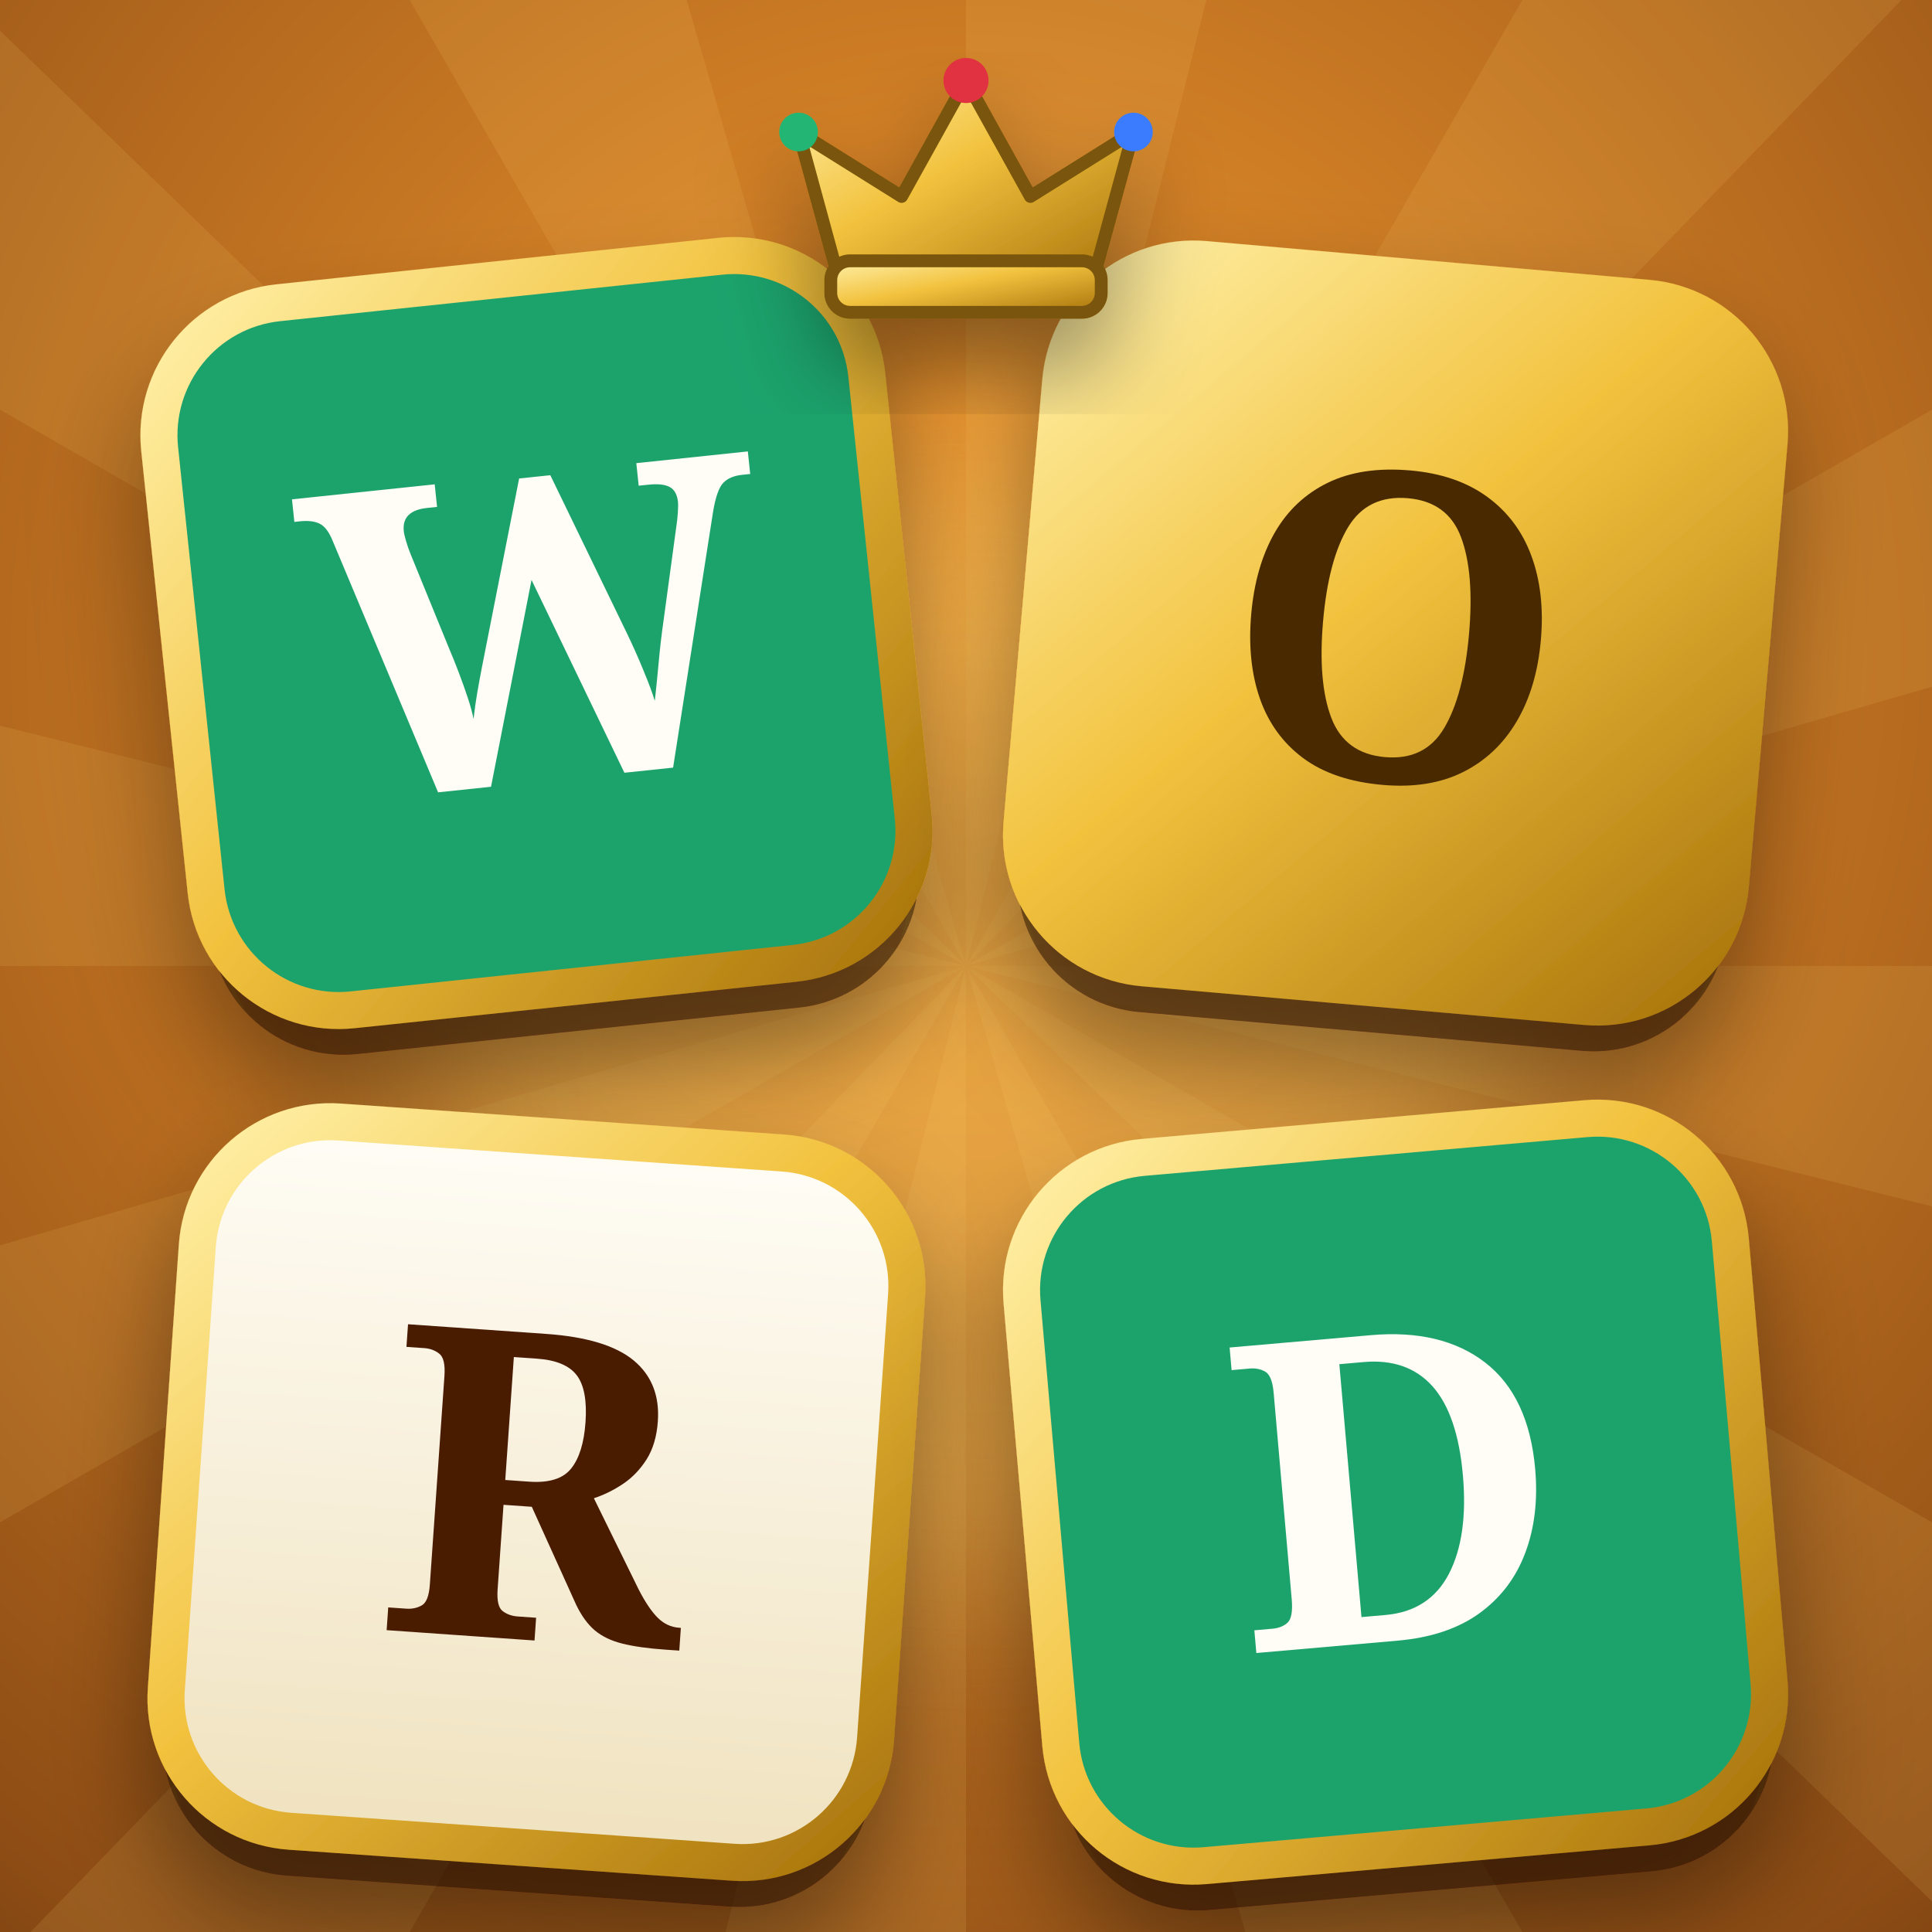
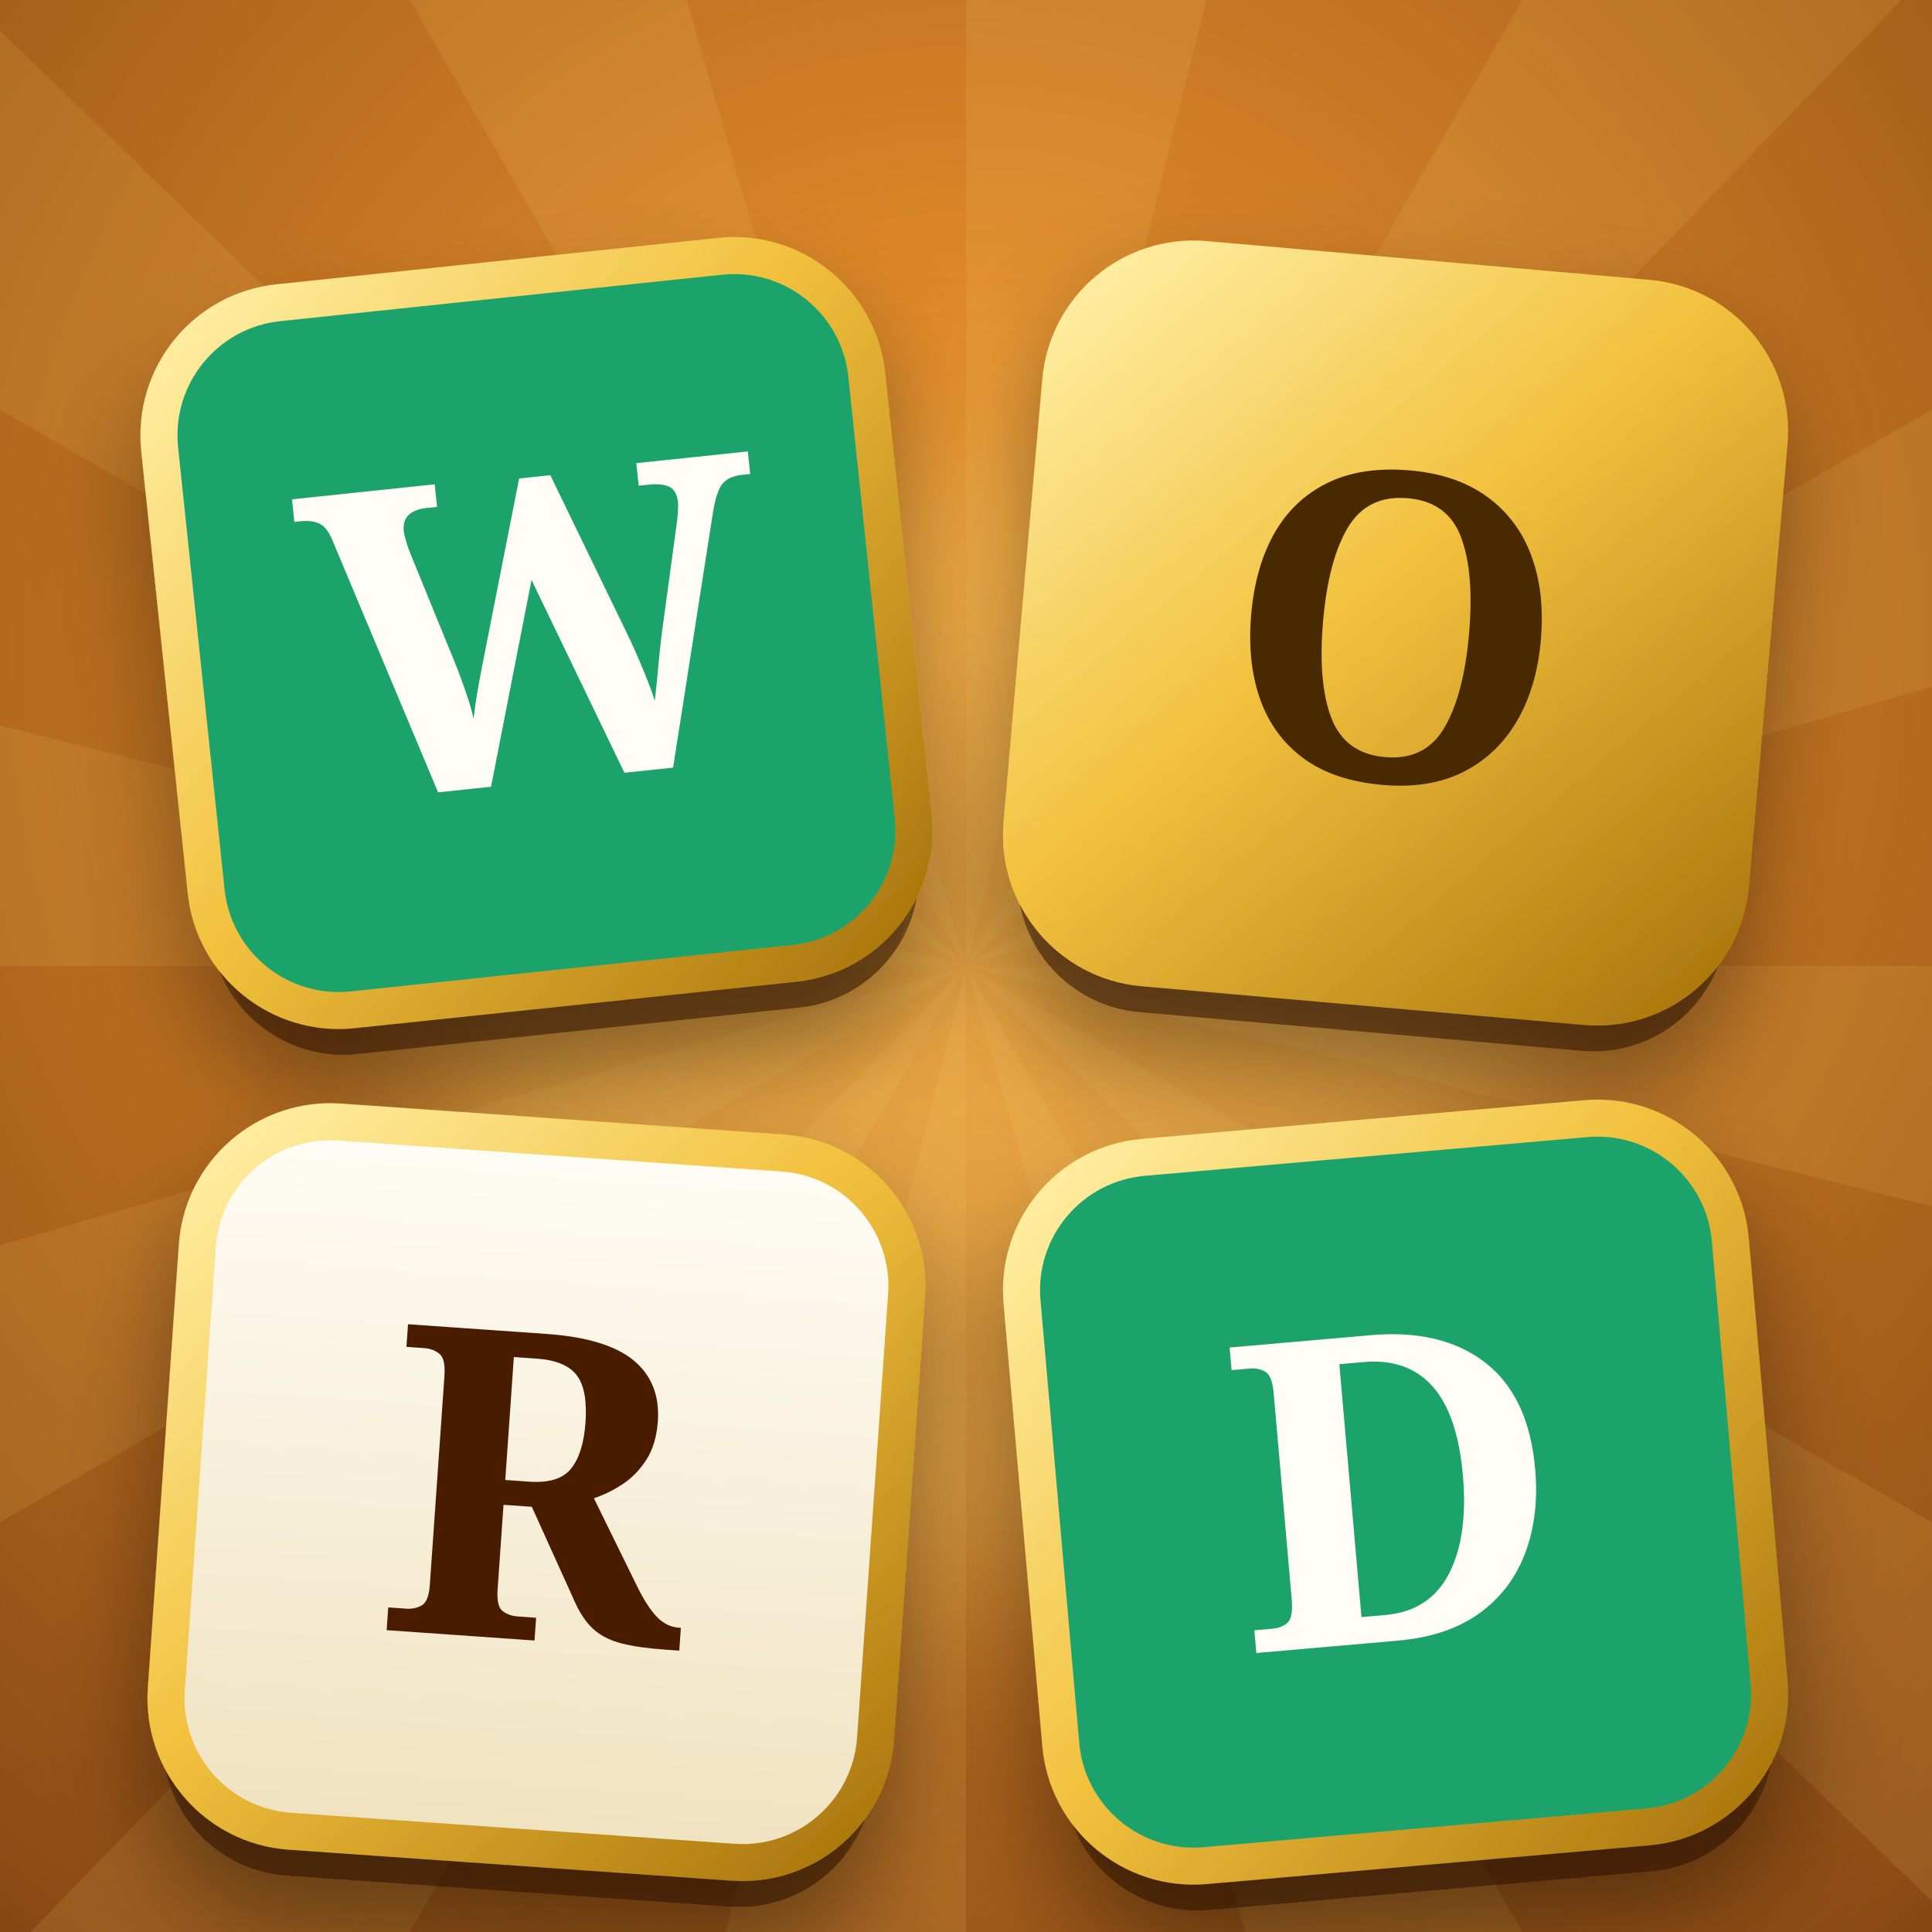
<svg xmlns="http://www.w3.org/2000/svg" viewBox="0 0 240 240" preserveAspectRatio="xMidYMin slice">
  <defs>
    <g id="rcg-rays">
      <polygon points="120,120 340,120 333,173" />
      <polygon points="120,120 311,230 278,273" />
      <polygon points="120,120 230,311 181,331" />
      <polygon points="120,120 120,340 67,333" />
      <polygon points="120,120 10,311 -33,278" />
      <polygon points="120,120 -71,230 -91,181" />
      <polygon points="120,120 -100,120 -93,67" />
      <polygon points="120,120 -71,10 -38,-33" />
      <polygon points="120,120 10,-71 59,-91" />
      <polygon points="120,120 120,-100 173,-93" />
      <polygon points="120,120 230,-71 273,-38" />
      <polygon points="120,120 311,10 331,59" />
-     </g>
-     <g id="rcg-crown">
-       <polygon points="-20,10 -26,-12 -10,-2 0,-20 10,-2 26,-12 20,10" fill="url(#rcg-gold)" stroke="#7A5508" stroke-width="2" stroke-linejoin="round" />
-       <rect x="-21" y="8" width="42" height="8" rx="3" fill="url(#rcg-gold)" stroke="#7A5508" stroke-width="2" />
-       <circle cx="0" cy="-20" r="3.5" fill="#E0303F" />
-       <circle cx="-26" cy="-12" r="3" fill="#22B573" />
-       <circle cx="26" cy="-12" r="3" fill="#3B7BFF" />
    </g>
    <filter id="rcg-shadow" x="-40%" y="-40%" width="180%" height="180%">
      <feDropShadow dx="0" dy="8" stdDeviation="7" flood-color="#000" flood-opacity="0.4" />
    </filter>
    <filter id="rcg-glow" x="-60%" y="-60%" width="220%" height="220%">
      <feGaussianBlur stdDeviation="11" />
    </filter>
    <linearGradient id="rcg-gold" x1="0" y1="0" x2="1" y2="1">
      <stop offset="0" stop-color="#FFF0A8" />
      <stop offset="0.45" stop-color="#F2C23E" />
      <stop offset="1" stop-color="#A8740C" />
    </linearGradient>
    <radialGradient id="rcg-ruby" cx="0.5" cy="0.4" r="0.8">
      <stop offset="0" stop-color="#E8394A" />
      <stop offset="1" stop-color="#3E0410" />
    </radialGradient>
    <radialGradient id="rcg-emerald" cx="0.5" cy="0.4" r="0.8">
      <stop offset="0" stop-color="#2FBF7A" />
      <stop offset="1" stop-color="#053A24" />
    </radialGradient>
    <radialGradient id="rcg-sapphire" cx="0.5" cy="0.4" r="0.8">
      <stop offset="0" stop-color="#3E7BFF" />
      <stop offset="1" stop-color="#0A1D5C" />
    </radialGradient>
    <radialGradient id="rcg-amethyst" cx="0.5" cy="0.4" r="0.8">
      <stop offset="0" stop-color="#A65BEA" />
      <stop offset="1" stop-color="#2A0A4A" />
    </radialGradient>
    <radialGradient id="rcg-citrine" cx="0.5" cy="0.4" r="0.8">
      <stop offset="0" stop-color="#F59A2E" />
      <stop offset="1" stop-color="#4A1A04" />
    </radialGradient>
    <radialGradient id="rcg-onyx" cx="0.5" cy="0.4" r="0.8">
      <stop offset="0" stop-color="#4E4757" />
      <stop offset="1" stop-color="#0B090D" />
    </radialGradient>
    <linearGradient id="rcg-ivory" x1="0" y1="0" x2="0" y2="1">
      <stop offset="0" stop-color="#FFFDF6" />
      <stop offset="1" stop-color="#F0E2BF" />
    </linearGradient>
    <linearGradient id="rcg-snake" x1="0" y1="0" x2="1" y2="1">
      <stop offset="0" stop-color="#8CF0B4" />
      <stop offset="1" stop-color="#14894A" />
    </linearGradient>
    <radialGradient id="rcg-sph-gold" cx="0.35" cy="0.3" r="0.8">
      <stop offset="0" stop-color="#FFF6C4" />
      <stop offset="0.45" stop-color="#F2C23E" />
      <stop offset="1" stop-color="#8F600A" />
    </radialGradient>
    <radialGradient id="rcg-sph-red" cx="0.35" cy="0.3" r="0.8">
      <stop offset="0" stop-color="#FFB0A8" />
      <stop offset="0.45" stop-color="#E8394A" />
      <stop offset="1" stop-color="#8A0F20" />
    </radialGradient>
    <radialGradient id="rcg-sph-blue" cx="0.35" cy="0.3" r="0.8">
      <stop offset="0" stop-color="#C2DCFF" />
      <stop offset="0.45" stop-color="#3B7BFF" />
      <stop offset="1" stop-color="#173C9E" />
    </radialGradient>
    <linearGradient id="rcg-gold-u" gradientUnits="userSpaceOnUse" x1="0" y1="0" x2="240" y2="240">
      <stop offset="0" stop-color="#FFF0A8" />
      <stop offset="0.5" stop-color="#F2C23E" />
      <stop offset="1" stop-color="#C08A12" />
    </linearGradient>
    <radialGradient id="rcg-vig" cx="0.5" cy="0.45" r="0.72">
      <stop offset="0.62" stop-color="#000" stop-opacity="0" />
      <stop offset="1" stop-color="#000" stop-opacity="0.32" />
    </radialGradient>
    <pattern id="rcg-scales" width="7" height="6" patternUnits="userSpaceOnUse" patternTransform="rotate(-30)">
      <path d="M 0 6 Q 3.5 1 7 6" fill="none" stroke="#0B4A28" stroke-width="0.8" opacity="0.55" />
    </pattern>
    <linearGradient id="rcg-snake-body" x1="0" y1="0" x2="1" y2="1">
      <stop offset="0" stop-color="#7EE0A2" />
      <stop offset="0.5" stop-color="#2FAE66" />
      <stop offset="1" stop-color="#17814A" />
    </linearGradient>
    <radialGradient id="rcg-snake-head" cx="0.42" cy="0.32" r="0.8">
      <stop offset="0" stop-color="#9FF0BE" />
      <stop offset="0.55" stop-color="#38B870" />
      <stop offset="1" stop-color="#16804A" />
    </radialGradient>
    <radialGradient id="rcg-iris" cx="0.5" cy="0.45" r="0.6">
      <stop offset="0" stop-color="#FFF1A0" />
      <stop offset="0.7" stop-color="#F2B82E" />
      <stop offset="1" stop-color="#B9800E" />
    </radialGradient>
    <radialGradient id="rcg-pearl" cx="0.35" cy="0.3" r="0.85">
      <stop offset="0" stop-color="#FFFFFF" />
      <stop offset="0.5" stop-color="#F3E6CC" />
      <stop offset="1" stop-color="#BFA77A" />
    </radialGradient>
    <clipPath id="rcg-snake-clip">
      <path d="M 34.0 244.5 L 38.3 243.9 L 42.6 243.5 L 46.8 243.1 L 51.1 242.7 L 55.4 242.3 L 59.7 241.8 L 63.9 241.3 L 68.2 240.8 L 72.4 240.2 L 76.6 239.6 L 80.8 238.9 L 84.9 238.3 L 89.1 237.5 L 93.1 236.8 L 97.2 236.0 L 101.2 235.2 L 105.1 234.4 L 109.0 233.5 L 112.9 232.6 L 116.6 231.6 L 120.4 230.7 L 124.0 229.7 L 127.6 228.7 L 131.1 227.7 L 134.5 226.6 L 137.9 225.6 L 141.1 224.5 L 144.3 223.4 L 147.4 222.2 L 150.4 221.1 L 153.2 219.9 L 156.0 218.8 L 158.7 217.6 L 161.2 216.4 L 163.6 215.2 L 165.9 214.1 L 168.1 212.9 L 170.1 211.7 L 172.0 210.5 L 173.7 209.4 L 175.3 208.2 L 176.8 207.1 L 178.0 206.0 L 179.1 205.0 L 180.0 204.0 L 180.8 203.0 L 181.4 202.2 L 181.8 201.5 L 182.1 200.9 L 182.2 200.4 L 182.3 200.0 L 182.3 199.7 L 182.2 199.5 L 182.2 199.3 L 182.0 199.0 L 181.8 198.6 L 181.4 198.1 L 180.9 197.5 L 180.2 196.8 L 179.2 196.0 L 177.9 195.1 L 176.5 194.2 L 175.0 193.3 L 173.3 192.4 L 171.5 191.5 L 169.5 190.7 L 167.5 189.8 L 165.3 189.0 L 163.0 188.2 L 160.7 187.3 L 158.2 186.6 L 155.7 185.8 L 153.1 185.0 L 150.5 184.3 L 147.8 183.6 L 145.0 182.8 L 142.2 182.1 L 139.3 181.5 L 136.4 180.8 L 133.5 180.1 L 130.6 179.5 L 127.6 178.8 L 124.6 178.2 L 121.7 177.5 L 118.7 176.9 L 115.7 176.2 L 112.7 175.6 L 109.8 174.9 L 106.9 174.3 L 104.0 173.6 L 101.1 173.0 L 98.3 172.3 L 95.5 171.6 L 92.8 171.0 L 90.1 170.2 L 87.4 169.5 L 84.9 168.8 L 82.4 168.0 L 79.9 167.2 L 77.5 166.4 L 75.2 165.5 L 73.0 164.7 L 70.8 163.7 L 68.7 162.7 L 66.7 161.6 L 64.8 160.5 L 62.9 159.2 L 61.1 157.8 L 59.4 156.3 L 57.8 154.6 L 56.3 152.6 L 55.0 150.4 L 54.0 147.9 L 53.4 145.2 L 53.2 142.4 L 53.4 139.7 L 54.0 137.0 L 54.9 134.5 L 56.0 132.1 L 57.5 129.9 L 59.1 127.7 L 61.0 125.7 L 63.0 123.9 L 65.1 122.2 L 67.3 120.7 L 69.6 119.2 L 71.9 117.9 L 74.4 116.6 L 77.0 115.4 L 79.6 114.2 L 82.3 113.2 L 85.1 112.1 L 87.9 111.2 L 90.8 110.2 L 93.8 109.3 L 96.8 108.4 L 99.8 107.6 L 102.9 106.8 L 106.0 106.0 L 109.2 105.2 L 112.3 104.5 L 115.5 103.8 L 118.7 103.1 L 121.9 102.4 L 125.0 101.7 L 128.2 101.0 L 131.3 100.4 L 134.4 99.8 L 137.5 99.1 L 140.5 98.5 L 143.5 97.9 L 146.4 97.3 L 149.2 96.7 L 152.0 96.0 L 154.6 95.4 L 157.2 94.8 L 159.7 94.2 L 162.0 93.6 L 164.2 93.0 L 166.3 92.4 L 168.2 91.8 L 169.9 91.1 L 171.5 90.6 L 172.9 90.0 L 174.0 89.5 L 174.9 89.0 L 175.5 88.6 L 175.8 88.4 L 175.7 88.4 L 175.4 88.7 L 174.9 89.4 L 174.3 90.6 L 173.9 92.2 L 173.8 93.9 L 174.1 95.3 L 174.4 96.2 L 174.6 96.7 L 174.6 96.7 L 174.2 96.4 L 173.5 95.7 L 172.3 94.8 L 171.1 93.8 L 169.8 93.0 L 168.6 92.1 L 167.3 91.3 L 166.1 90.6 L 164.8 89.9 L 163.5 89.3 L 162.3 88.6 L 161.0 88.1 L 159.7 87.5 L 158.4 87.0 L 157.1 86.6 L 155.8 86.2 L 154.5 85.8 L 153.2 85.4 L 152.0 85.0 L 150.7 84.7 L 149.4 84.4 L 148.1 84.1 L 146.9 83.9 L 145.6 83.6 L 144.3 83.4 L 143.1 83.2 L 141.9 83.1 L 140.7 83.0 L 139.5 82.8 L 138.3 82.7 L 137.1 82.6 L 136.0 82.6 L 134.8 82.5 L 133.7 82.5 L 132.6 82.4 L 131.6 82.4 L 130.5 82.4 L 129.5 82.3 L 128.5 82.3 L 127.6 82.3 L 126.6 82.3 L 125.7 82.3 L 124.8 82.3 L 123.9 82.3 L 123.0 82.2 L 122.1 82.2 L 121.1 82.2 L 120.2 82.1 L 119.2 81.9 L 118.0 81.8 L 116.7 81.5 L 115.0 80.9 L 113.0 80.0 L 110.5 78.3 L 107.9 75.2 L 106.0 70.9 L 105.7 66.4 L 106.4 62.9 L 107.5 60.5 L 108.6 58.8 L 109.6 57.6 L 110.3 56.8 L 129.7 75.2 L 129.7 75.2 L 130.1 74.6 L 130.8 73.6 L 131.6 71.7 L 132.3 68.7 L 132.0 64.7 L 130.3 60.8 L 127.9 58.1 L 125.9 56.6 L 124.4 56.0 L 123.5 55.7 L 123.0 55.5 L 122.8 55.5 L 122.8 55.5 L 123.0 55.5 L 123.4 55.6 L 123.9 55.6 L 124.5 55.6 L 125.2 55.6 L 126.0 55.6 L 126.9 55.6 L 127.8 55.6 L 128.9 55.7 L 129.9 55.7 L 131.1 55.7 L 132.3 55.7 L 133.5 55.8 L 134.8 55.8 L 136.1 55.9 L 137.5 55.9 L 139.0 56.0 L 140.4 56.1 L 142.0 56.3 L 143.5 56.4 L 145.1 56.6 L 146.7 56.8 L 148.4 57.1 L 150.1 57.3 L 151.8 57.6 L 153.5 58.0 L 155.3 58.4 L 157.1 58.8 L 158.9 59.2 L 160.7 59.7 L 162.5 60.3 L 164.4 60.9 L 166.3 61.6 L 168.1 62.4 L 170.0 63.2 L 171.9 64.0 L 173.8 64.9 L 175.7 65.9 L 177.6 67.0 L 179.4 68.1 L 181.3 69.3 L 183.2 70.5 L 185.0 71.8 L 186.9 73.2 L 188.7 74.7 L 190.5 76.3 L 192.5 78.2 L 194.4 80.3 L 196.1 82.7 L 197.6 85.4 L 198.7 88.5 L 199.3 92.1 L 199.2 95.8 L 198.3 99.3 L 196.8 102.4 L 195.0 104.9 L 193.0 106.9 L 191.0 108.6 L 188.9 110.0 L 186.8 111.2 L 184.7 112.2 L 182.5 113.2 L 180.3 114.0 L 178.0 114.8 L 175.6 115.5 L 173.1 116.2 L 170.6 116.9 L 168.0 117.5 L 165.3 118.1 L 162.6 118.7 L 159.8 119.3 L 156.9 119.8 L 154.0 120.4 L 151.0 120.9 L 148.0 121.5 L 145.0 122.0 L 141.9 122.5 L 138.8 123.1 L 135.7 123.6 L 132.6 124.1 L 129.5 124.7 L 126.4 125.2 L 123.2 125.8 L 120.2 126.3 L 117.1 126.9 L 114.1 127.5 L 111.1 128.1 L 108.2 128.8 L 105.3 129.4 L 102.5 130.1 L 99.8 130.8 L 97.2 131.5 L 94.6 132.2 L 92.2 133.0 L 89.8 133.7 L 87.6 134.5 L 85.6 135.3 L 83.6 136.1 L 81.9 137.0 L 80.3 137.8 L 78.8 138.6 L 77.6 139.4 L 76.6 140.2 L 75.7 140.9 L 75.0 141.5 L 74.5 142.1 L 74.2 142.7 L 74.0 143.0 L 73.9 143.0 L 73.9 142.9 L 73.9 142.5 L 73.9 142.1 L 73.8 141.7 L 73.7 141.5 L 73.6 141.4 L 73.7 141.5 L 73.9 141.8 L 74.3 142.3 L 75.0 142.8 L 75.8 143.4 L 76.9 144.1 L 78.1 144.8 L 79.5 145.6 L 81.0 146.3 L 82.7 147.1 L 84.5 147.8 L 86.5 148.6 L 88.6 149.3 L 90.8 150.1 L 93.1 150.9 L 95.5 151.6 L 97.9 152.4 L 100.5 153.1 L 103.1 153.9 L 105.8 154.6 L 108.5 155.4 L 111.3 156.1 L 114.2 156.8 L 117.0 157.6 L 119.9 158.3 L 122.9 159.1 L 125.8 159.9 L 128.8 160.6 L 131.8 161.4 L 134.8 162.2 L 137.8 163.0 L 140.7 163.8 L 143.7 164.6 L 146.6 165.5 L 149.5 166.3 L 152.4 167.2 L 155.3 168.1 L 158.1 169.0 L 160.9 169.9 L 163.6 170.9 L 166.2 171.9 L 168.8 172.9 L 171.4 173.9 L 173.8 175.0 L 176.2 176.2 L 178.5 177.3 L 180.8 178.5 L 182.9 179.8 L 185.0 181.1 L 186.9 182.5 L 188.8 184.0 L 190.6 185.6 L 192.3 187.3 L 193.7 189.2 L 195.0 191.2 L 196.0 193.3 L 196.7 195.5 L 197.1 197.8 L 197.1 200.1 L 196.9 202.4 L 196.3 204.6 L 195.6 206.7 L 194.6 208.6 L 193.4 210.4 L 192.1 212.2 L 190.6 213.8 L 189.0 215.3 L 187.3 216.8 L 185.4 218.3 L 183.5 219.7 L 181.4 221.0 L 179.2 222.3 L 176.9 223.6 L 174.5 224.9 L 171.9 226.1 L 169.3 227.3 L 166.6 228.5 L 163.7 229.6 L 160.8 230.7 L 157.8 231.8 L 154.6 232.9 L 151.4 233.9 L 148.1 235.0 L 144.7 235.9 L 141.2 236.9 L 137.7 237.8 L 134.1 238.7 L 130.4 239.6 L 126.6 240.4 L 122.8 241.2 L 118.9 242.0 L 115.0 242.7 L 111.0 243.4 L 106.9 244.1 L 102.8 244.7 L 98.7 245.2 L 94.5 245.8 L 90.3 246.3 L 86.1 246.7 L 81.8 247.1 L 77.5 247.4 L 73.2 247.7 L 68.8 248.0 L 64.5 248.2 L 60.1 248.3 L 55.8 248.4 L 51.4 248.4 L 47.0 248.4 L 42.7 248.3 L 38.3 248.0 L 34.0 247.5 Z" />
    </clipPath>
    <clipPath id="rcg-snake-front">
      <rect x="0" y="176" width="240" height="40" />
      <rect x="0" y="104" width="240" height="24" />
    </clipPath>
    <linearGradient id="rcg-agni" x1="0" y1="0" x2="0" y2="1">
      <stop offset="0" stop-color="#FF9554" />
      <stop offset="1" stop-color="#E5501A" />
    </linearGradient>
    <linearGradient id="rcg-jal" x1="0" y1="0" x2="0" y2="1">
      <stop offset="0" stop-color="#5C8CFF" />
      <stop offset="1" stop-color="#2050E0" />
    </linearGradient>
    <linearGradient id="rcg-prithvi" x1="0" y1="0" x2="0" y2="1">
      <stop offset="0" stop-color="#50CD82" />
      <stop offset="1" stop-color="#16954B" />
    </linearGradient>
    <linearGradient id="rcg-vayu" x1="0" y1="0" x2="0" y2="1">
      <stop offset="0" stop-color="#BE78F0" />
      <stop offset="1" stop-color="#8A36CC" />
    </linearGradient>
    <g id="rcg-card-agni">
      <rect width="84" height="118" rx="14" fill="url(#rcg-agni)" stroke="url(#rcg-gold)" stroke-width="4" />
      <circle cx="42" cy="56" r="30" fill="#FFAE7A" opacity="0.7" />
      <path transform="translate(42 58) scale(1.65)" d="M 0 -22 C 12 -8 16 2 12 12 C 9 20 -9 20 -12 12 C -15 4 -8 -2 -4 -10 C -2 -2 2 0 4 -4 C 6 -10 2 -16 0 -22 Z" fill="#FFF" stroke="#6B2200" stroke-width="3" stroke-linejoin="round" />
    </g>
    <g id="rcg-card-jal">
      <rect width="84" height="118" rx="14" fill="url(#rcg-jal)" stroke="url(#rcg-gold)" stroke-width="4" />
      <circle cx="42" cy="56" r="30" fill="#86A8FF" opacity="0.7" />
      <g transform="translate(42 56) scale(1.65)" stroke-linejoin="round">
        <path d="M 0 -20 C 8 -8 14 0 14 8 A 14 14 0 0 1 -14 8 C -14 0 -8 -8 0 -20 Z" fill="#FFF" stroke="#0E2470" stroke-width="3" />
        <path d="M -6 8 Q 0 13 6 8" fill="none" stroke="#2F6BFF" stroke-width="2.5" stroke-linecap="round" />
      </g>
    </g>
    <g id="rcg-card-prithvi">
      <rect width="84" height="118" rx="14" fill="url(#rcg-prithvi)" stroke="url(#rcg-gold)" stroke-width="4" />
      <circle cx="42" cy="56" r="30" fill="#7EDDA3" opacity="0.7" />
      <g transform="translate(42 58) scale(1.65)" stroke="#0A4623" stroke-linejoin="round">
        <path d="M -20 14 L -6 -10 L 2 2 L 8 -6 L 20 14 Z" fill="#FFF" stroke-width="3" />
        <circle cx="10" cy="-16" r="5" fill="#FFF" stroke-width="2.5" />
      </g>
    </g>
    <g id="rcg-card-vayu">
      <rect width="84" height="118" rx="14" fill="url(#rcg-vayu)" stroke="url(#rcg-gold)" stroke-width="4" />
      <circle cx="42" cy="56" r="30" fill="#D4A2F5" opacity="0.7" />
      <g transform="translate(42 58) scale(1.65)" fill="none" stroke-linecap="round">
        <path d="M -18 -8 H 8 A 7 7 0 1 0 1 -15 M -18 2 H 14 A 7 7 0 1 1 7 9 M -14 12 H 0" stroke="#3C145F" stroke-width="9" />
        <path d="M -18 -8 H 8 A 7 7 0 1 0 1 -15 M -18 2 H 14 A 7 7 0 1 1 7 9 M -14 12 H 0" stroke="#FFF" stroke-width="4.5" />
      </g>
    </g>
  </defs>
  <rect x="-80" y="-80" width="400" height="400" fill="url(#rcg-citrine)" />
  <use href="#rcg-rays" fill="#FFD36B" opacity="0.12" />
  <circle cx="120" cy="128" r="70" fill="#FFD36B" opacity="0.4" filter="url(#rcg-glow)" />
  <g transform="translate(120 132) scale(0.92)">
    <g transform="translate(-58 -58) rotate(-6)" filter="url(#rcg-shadow)">
      <rect x="-48" y="-42" width="96" height="96" rx="18" fill="#2A0E02" opacity="0.55" />
      <rect x="-48" y="-48" width="96" height="96" rx="18" fill="#1FA36C" stroke="url(#rcg-gold)" stroke-width="5" />
      <text x="0" y="20" text-anchor="middle" font-family="Cinzel, serif" font-weight="700" font-size="58" fill="#FFFDF6">W</text>
    </g>
    <g transform="translate(58 -58) rotate(5)" filter="url(#rcg-shadow)">
      <rect x="-48" y="-42" width="96" height="96" rx="18" fill="#2A0E02" opacity="0.55" />
      <rect x="-48" y="-48" width="96" height="96" rx="18" fill="url(#rcg-gold)" stroke="url(#rcg-gold)" stroke-width="5" />
      <text x="0" y="20" text-anchor="middle" font-family="Cinzel, serif" font-weight="700" font-size="58" fill="#4A2A02">O</text>
    </g>
    <g transform="translate(-58 58) rotate(4)" filter="url(#rcg-shadow)">
      <rect x="-48" y="-42" width="96" height="96" rx="18" fill="#2A0E02" opacity="0.55" />
      <rect x="-48" y="-48" width="96" height="96" rx="18" fill="url(#rcg-ivory)" stroke="url(#rcg-gold)" stroke-width="5" />
      <text x="0" y="20" text-anchor="middle" font-family="Cinzel, serif" font-weight="700" font-size="58" fill="#4A1A04">R</text>
    </g>
    <g transform="translate(58 58) rotate(-5)" filter="url(#rcg-shadow)">
      <rect x="-48" y="-42" width="96" height="96" rx="18" fill="#2A0E02" opacity="0.55" />
      <rect x="-48" y="-48" width="96" height="96" rx="18" fill="#1FA36C" stroke="url(#rcg-gold)" stroke-width="5" />
      <text x="0" y="20" text-anchor="middle" font-family="Cinzel, serif" font-weight="700" font-size="58" fill="#FFFDF6">D</text>
    </g>
  </g>
-   <use href="#rcg-crown" filter="url(#rcg-shadow)" transform="translate(120 26) scale(0.8)" />
  <rect x="-80" y="-80" width="400" height="400" fill="url(#rcg-vig)" />
</svg>
